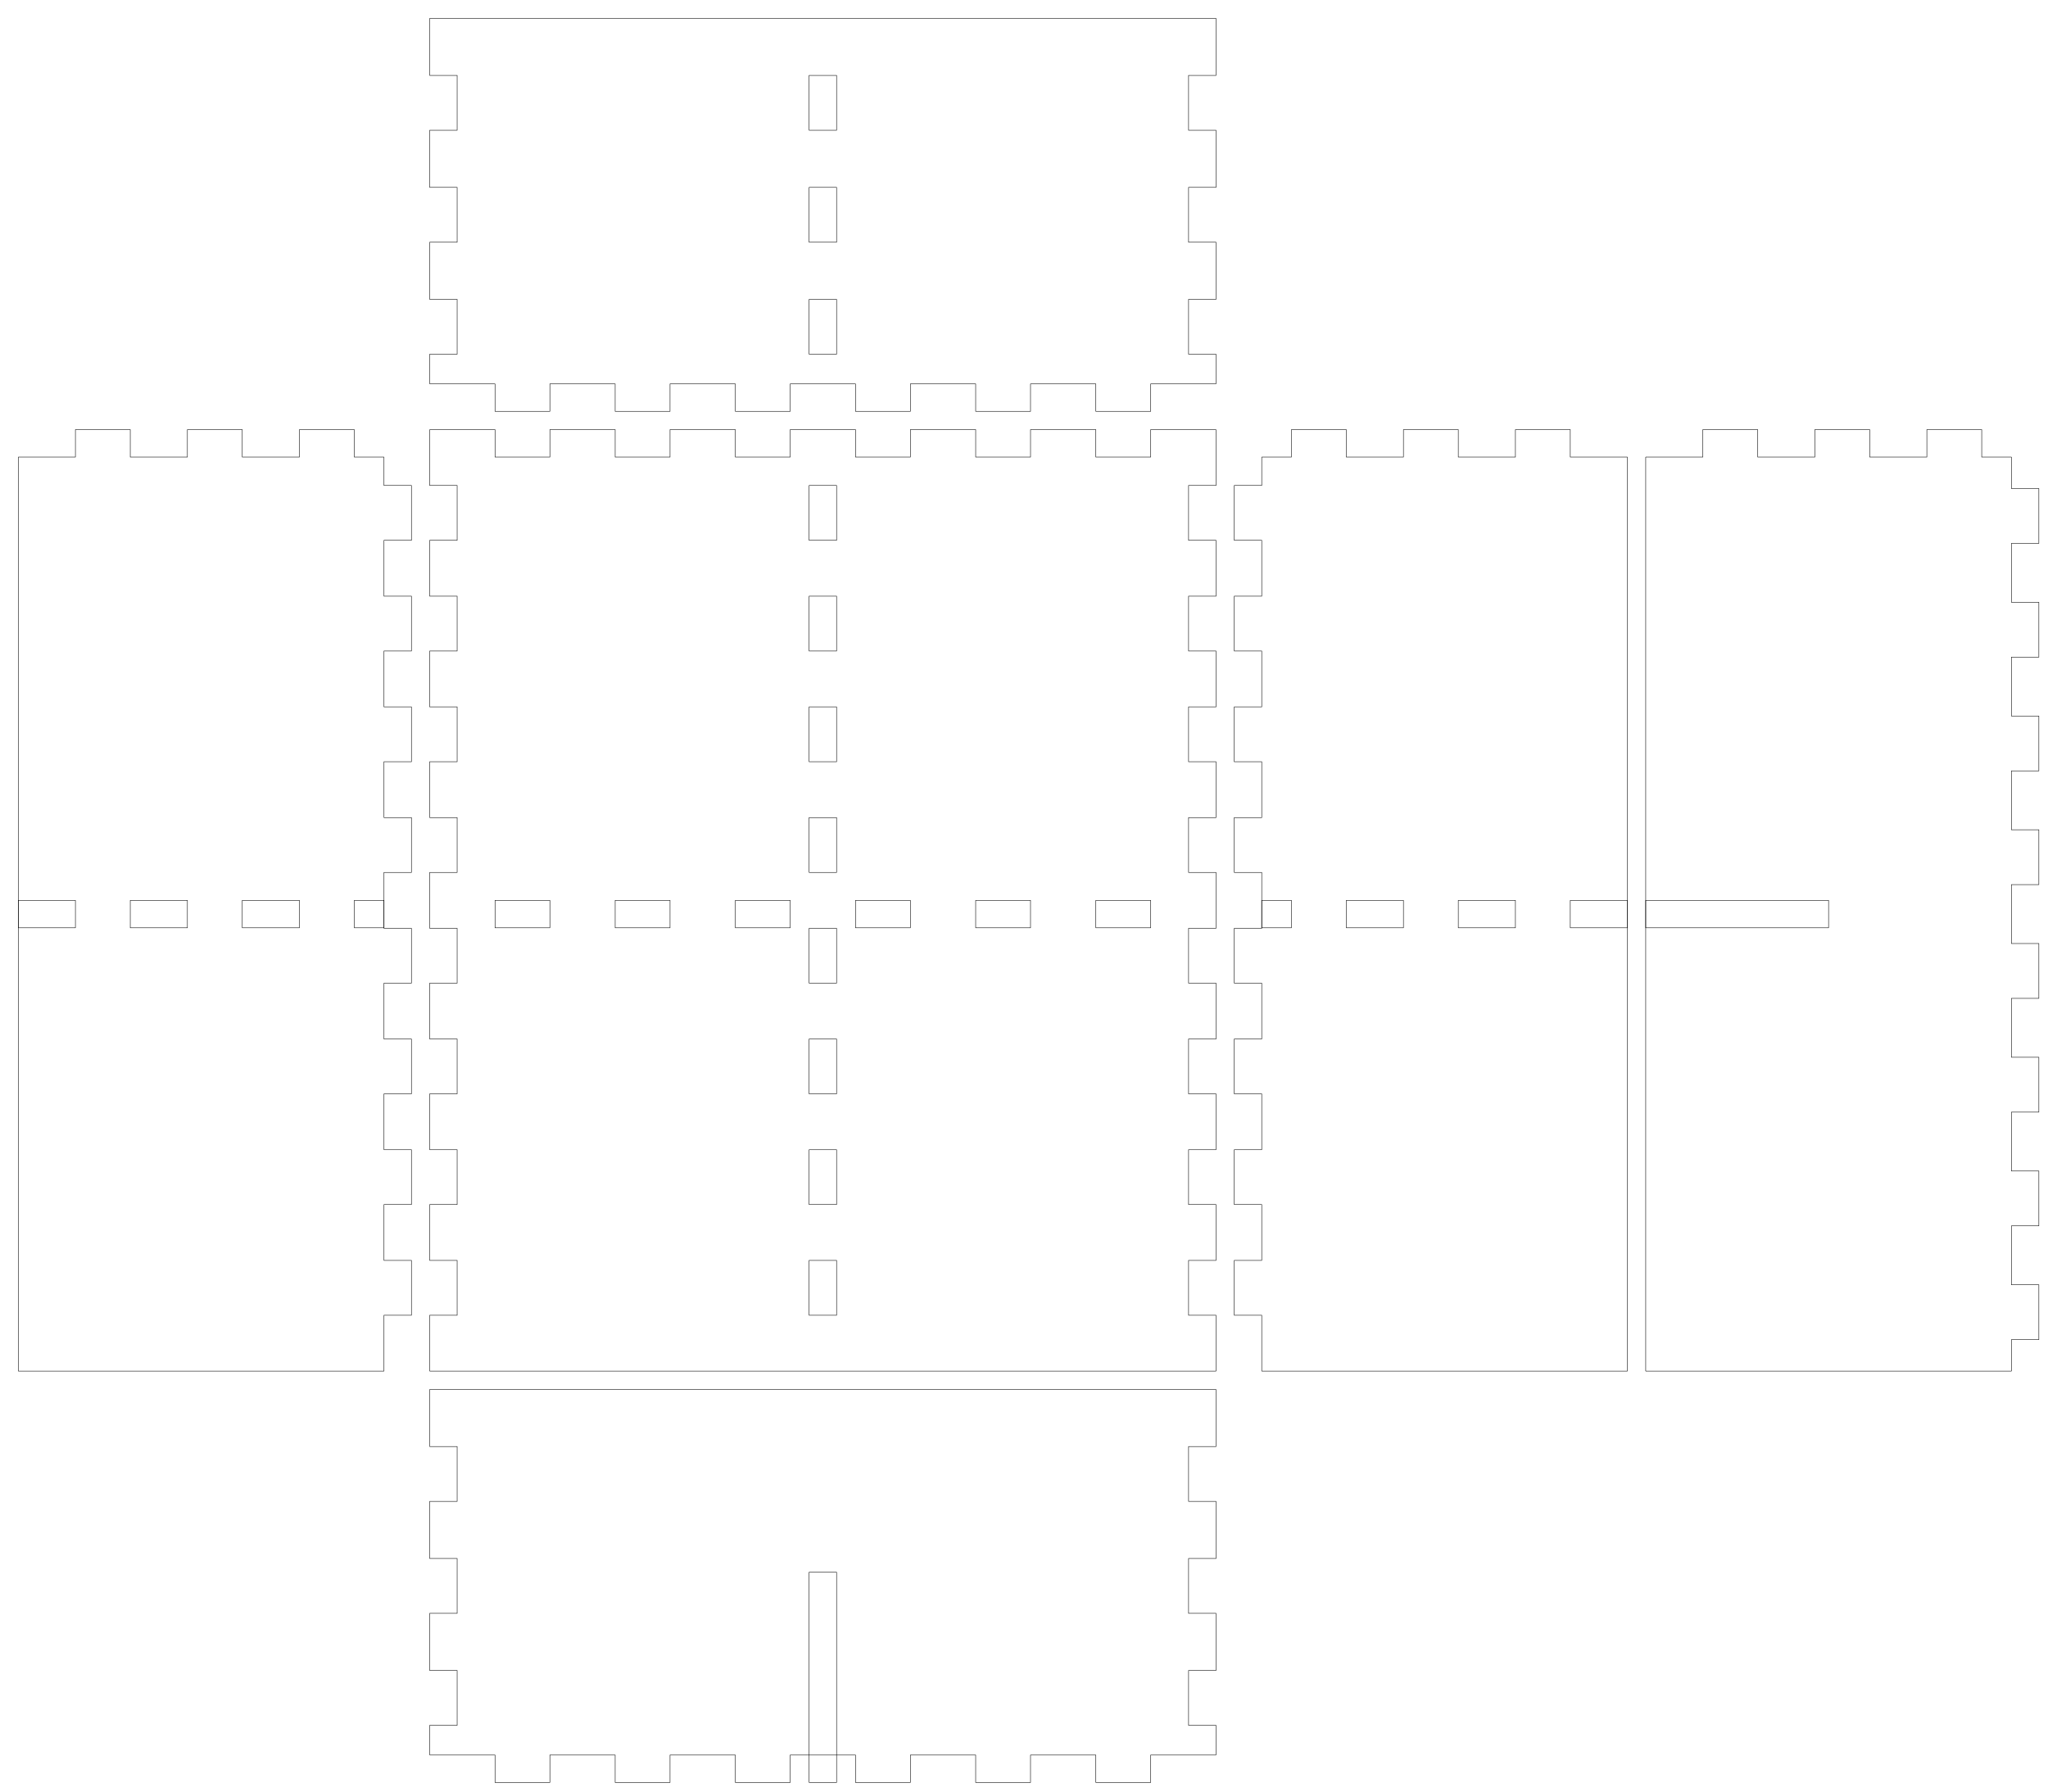
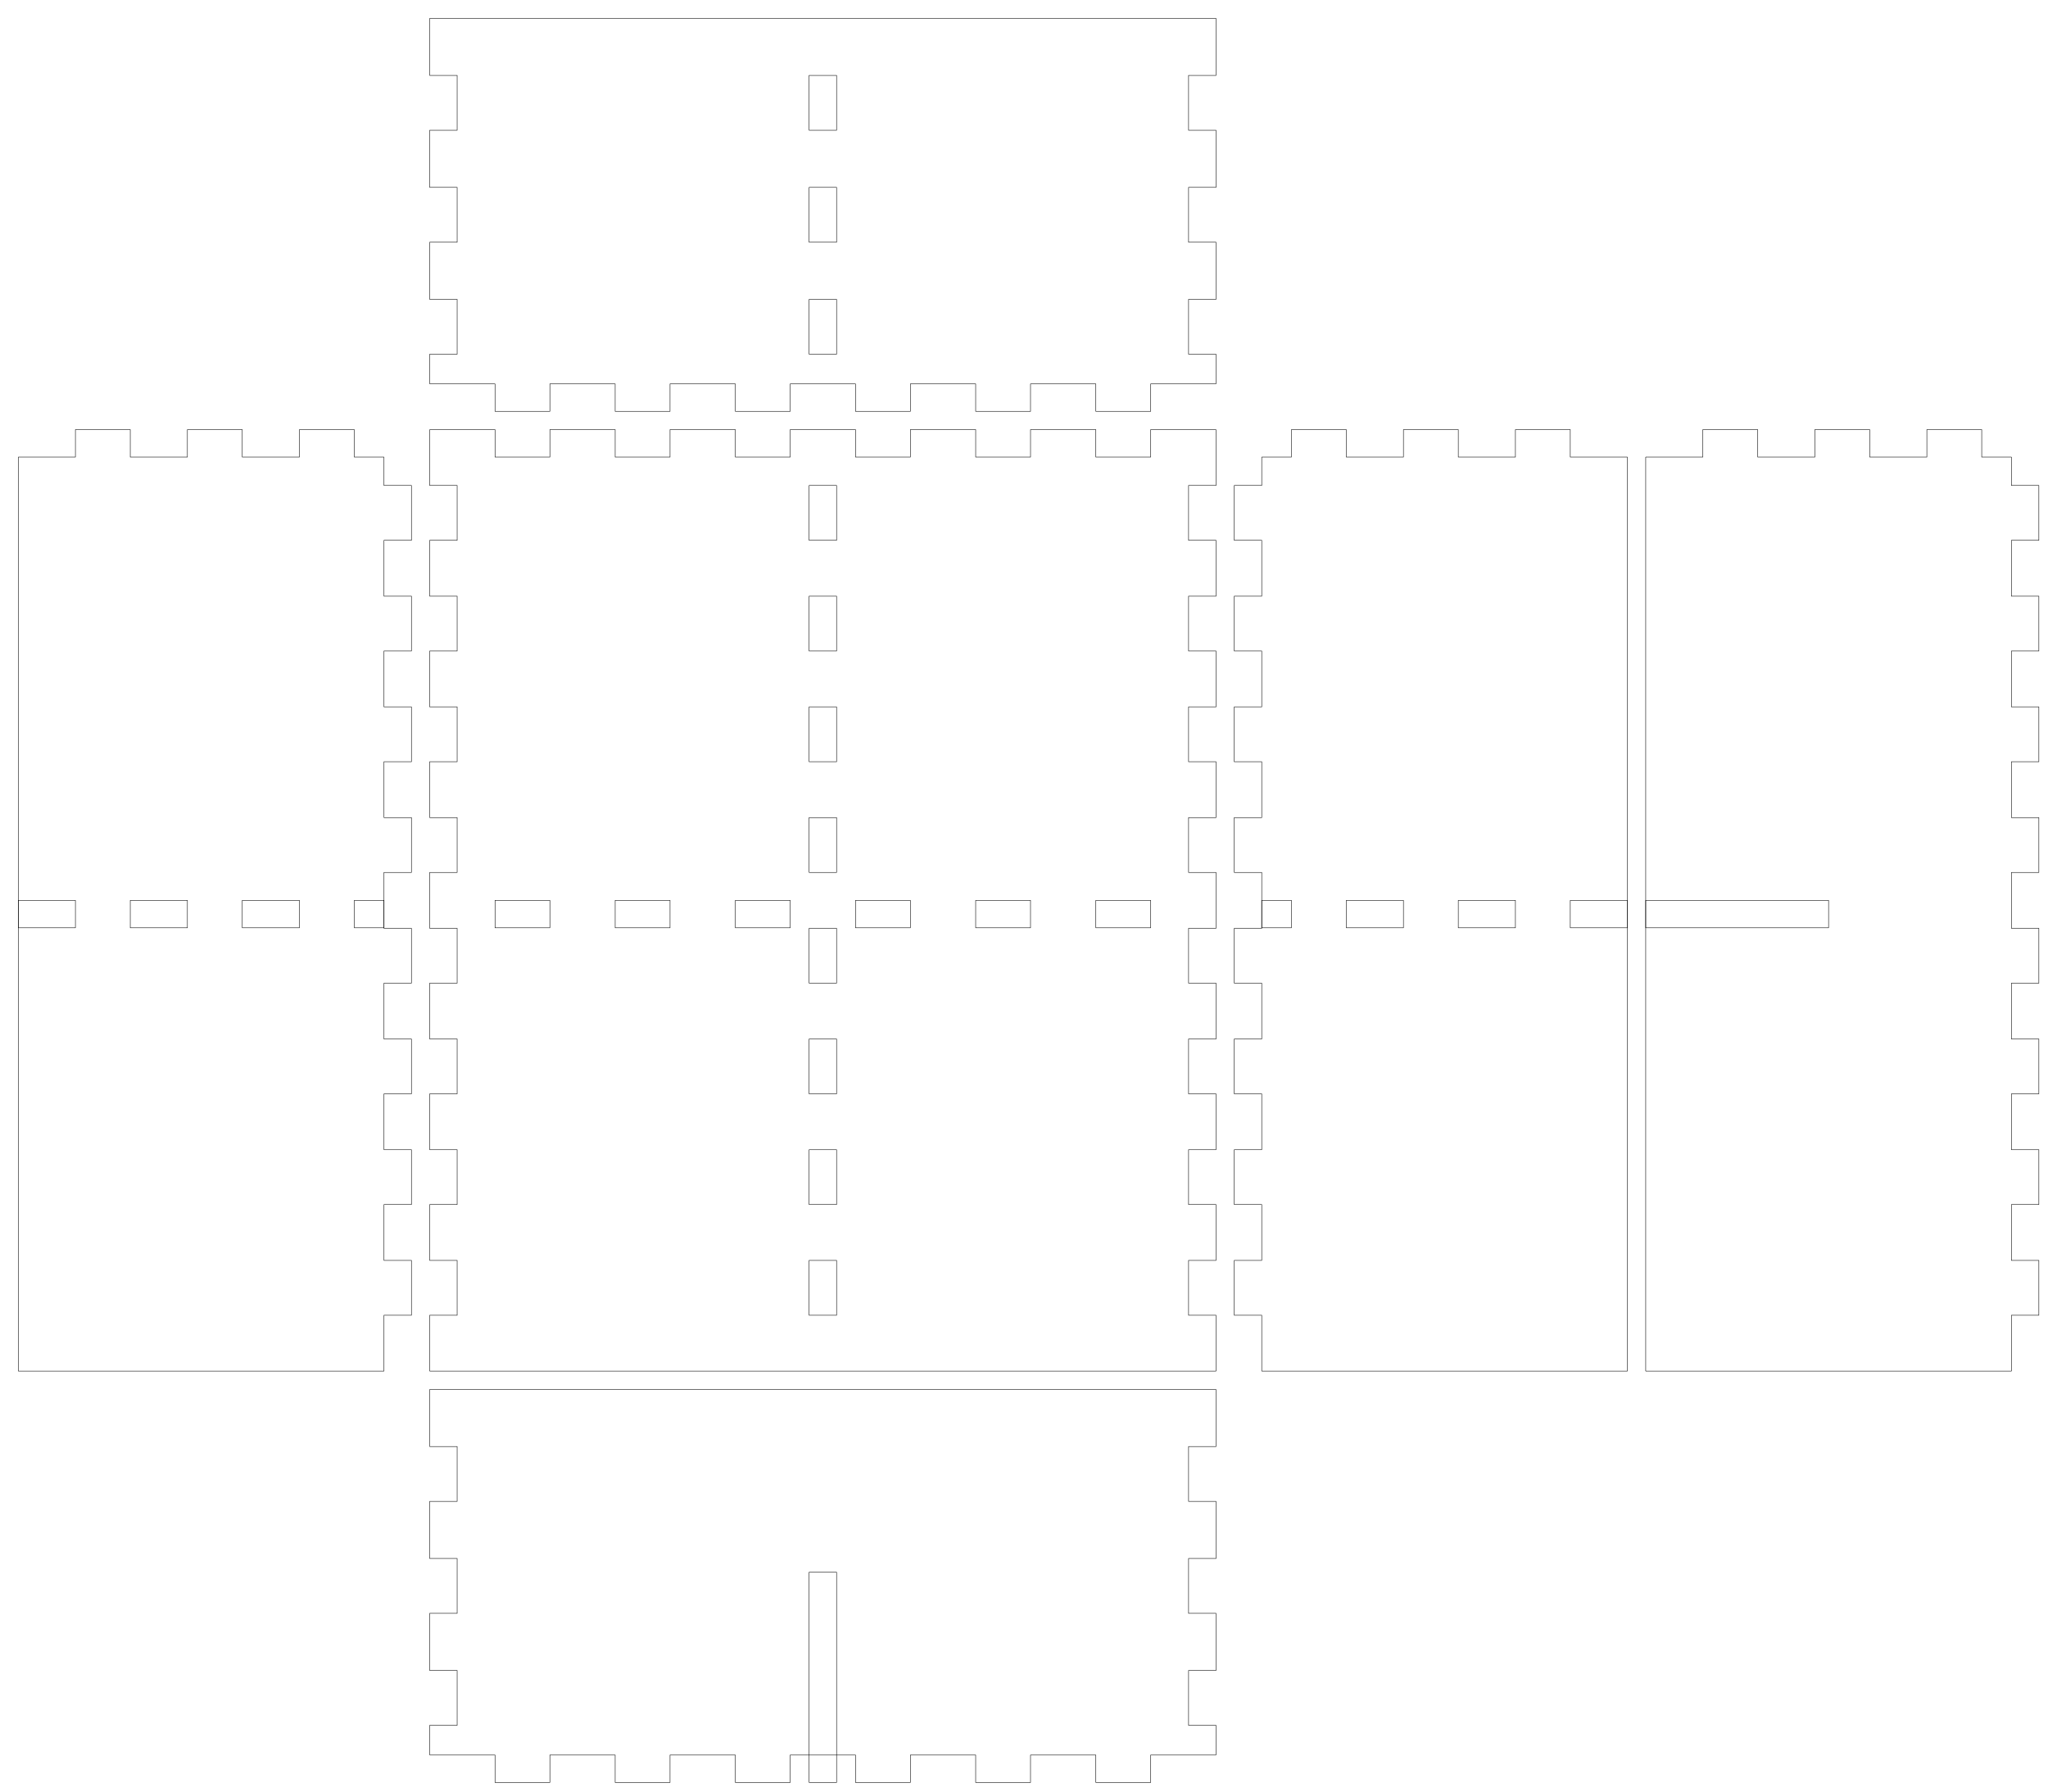
- <svg xmlns="http://www.w3.org/2000/svg" width="224mm" height="196mm" viewBox="0 0 224 196" version="1.1" id="svg5">
-   <defs id="defs2" />
-   <g id="layer1">
-     <g id="xdivider_001">
+ <svg xmlns="http://www.w3.org/2000/svg" width="224mm" height="196mm" viewBox="0 0 224 196" version="1.1">
+   <defs id="defaults" />
+   <g id="tabbedbox">
+     <g id="xdivider">
      <path id="side_001" style="fill:none;stroke:#000000;stroke-width:0.051" d="m 47 152 l 7.143 0 l 0 0 l 6 0 l 0 0 l 7.143 0 l 0 0 l 6 0 l 0 0 l 7.143 0 l 0 0 l 6 0 l 0 0 l 7.143 0 l 0 0 l 6 0 l 0 0 l 7.143 0 l 0 0 l 6 0 l 0 0 l 7.143 0 l 0 0 l 6 0 l 0 0 l 7.143 0" />
      <path id="side_002" style="fill:none;stroke:#000000;stroke-width:0.051" d="m 133 152 l 0 6.25 l -3 0 l 0 6 l 3 0 l 0 6.25 l -3 0 l 0 6 l 3 0 l 0 6.25 l -3 0 l 0 6 l 3 0 l 0 3.25" />
      <path id="side_003" style="fill:none;stroke:#000000;stroke-width:0.051" d="m 133 192 l -7.143 0 l 0 3 l -6 0 l 0 -3 l -7.143 0 l 0 3 l -6 0 l 0 -3 l -7.143 0 l 0 3 l -6 0 l 0 -3 l -7.143 0 l 0 3 l -6 0 l 0 -3 l -7.143 0 l 0 3 l -6 0 l 0 -3 l -7.143 0 l 0 3 l -6 0 l 0 -3 l -7.143 0" />
      <path id="side_004" style="fill:none;stroke:#000000;stroke-width:0.051" d="m 47 192 l 0 -3.25 l 3 0 l 0 -6 l -3 0 l 0 -6.25 l 3 0 l 0 -6 l -3 0 l 0 -6.25 l 3 0 l 0 -6 l -3 0 l 0 -6.25" />
-       <path id="slot_001" style="fill:none;stroke:#000000;stroke-width:0.051" d="m 88.5 195 l 0 -23 l 3 0 l 0 23 l -3 0 z" />
+       <path id="slot" style="fill:none;stroke:#000000;stroke-width:0.051" d="m 88.5 195 l 0 -23 l 3 0 l 0 23 l -3 0 z" />
    </g>
-     <g id="piece_001">
+     <g id="left">
      <path id="side_005" style="fill:none;stroke:#000000;stroke-width:0.051" d="m 2 50 l 6.25 0 l 0 -3 l 6 0 l 0 3 l 6.25 0 l 0 -3 l 6 0 l 0 3 l 6.25 0 l 0 -3 l 6 0 l 0 3 l 3.25 0" />
-       <path id="hole_001" style="fill:none;stroke:#000000;stroke-width:0.051" d="m 2 98.5 l 6.25 0 l 0 3 l -6.25 0 l 0 -3 z" />
-       <path id="hole_002" style="fill:none;stroke:#000000;stroke-width:0.051" d="m 14.25 98.5 l 6.25 0 l 0 3 l -6.25 0 l 0 -3 z" />
-       <path id="hole_003" style="fill:none;stroke:#000000;stroke-width:0.051" d="m 26.5 98.5 l 6.25 0 l 0 3 l -6.25 0 l 0 -3 z" />
-       <path id="hole_004" style="fill:none;stroke:#000000;stroke-width:0.051" d="m 38.75 98.5 l 3.25 0 l 0 3 l -3.25 0 l 0 -3 z" />
+       <path id="hole" style="fill:none;stroke:#000000;stroke-width:0.051" d="m 2 98.5 l 6.25 0 l 0 3 l -6.25 0 l 0 -3 z" />
+       <path id="hole_001" style="fill:none;stroke:#000000;stroke-width:0.051" d="m 14.25 98.5 l 6.25 0 l 0 3 l -6.25 0 l 0 -3 z" />
+       <path id="hole_002" style="fill:none;stroke:#000000;stroke-width:0.051" d="m 26.5 98.5 l 6.25 0 l 0 3 l -6.25 0 l 0 -3 z" />
+       <path id="hole_003" style="fill:none;stroke:#000000;stroke-width:0.051" d="m 38.75 98.5 l 3.25 0 l 0 3 l -3.25 0 l 0 -3 z" />
      <path id="side_006" style="fill:none;stroke:#000000;stroke-width:0.051" d="m 42 50 l 0 3.111 l 3 0 l 0 6 l -3 0 l 0 6.111 l 3 0 l 0 6 l -3 0 l 0 6.111 l 3 0 l 0 6 l -3 0 l 0 6.111 l 3 0 l 0 6 l -3 0 l 0 6.112 l 3 0 l 0 6 l -3 0 l 0 6.111 l 3 0 l 0 6 l -3 0 l 0 6.111 l 3 0 l 0 6 l -3 0 l 0 6.111 l 3 0 l 0 6 l -3 0 l 0 6.111" />
      <path id="side_007" style="fill:none;stroke:#000000;stroke-width:0.051" d="m 42 150 l -3.25 0 l 0 0 l -6 0 l 0 0 l -6.25 0 l 0 0 l -6 0 l 0 0 l -6.25 0 l 0 0 l -6 0 l 0 0 l -6.25 0" />
      <path id="side_008" style="fill:none;stroke:#000000;stroke-width:0.051" d="m 2 150 l 0 -6.111 l 0 0 l 0 -6 l 0 0 l 0 -6.111 l 0 0 l 0 -6 l 0 0 l 0 -6.111 l 0 0 l 0 -6 l 0 0 l 0 -6.111 l 0 0 l 0 -6 l 0 0 l 0 -6.112 l 0 0 l 0 -6 l 0 0 l 0 -6.111 l 0 0 l 0 -6 l 0 0 l 0 -6.111 l 0 0 l 0 -6 l 0 0 l 0 -6.111 l 0 0 l 0 -6 l 0 0 l 0 -3.111" />
    </g>
-     <g id="ydivider_001">
+     <g id="ydivider">
      <path id="side_009" style="fill:none;stroke:#000000;stroke-width:0.051" d="m 180 50 l 6.25 0 l 0 -3 l 6 0 l 0 3 l 6.25 0 l 0 -3 l 6 0 l 0 3 l 6.25 0 l 0 -3 l 6 0 l 0 3 l 3.25 0" />
-       <path id="slot_002" style="fill:none;stroke:#000000;stroke-width:0.051" d="m 180 98.5 l 20 0 l 0 3 l -20 0 l 0 -3 z" />
-       <path id="side_010" style="fill:none;stroke:#000000;stroke-width:0.051" d="m 220 50 l 0 3.444 l 3 0 l 0 6 l -3 0 l 0 6.444 l 3 0 l 0 6 l -3 0 l 0 6.444 l 3 0 l 0 6 l -3 0 l 0 6.444 l 3 0 l 0 6 l -3 0 l 0 6.444 l 3 0 l 0 6 l -3 0 l 0 6.445 l 3 0 l 0 6 l -3 0 l 0 6.444 l 3 0 l 0 6 l -3 0 l 0 6.445 l 3 0 l 0 6 l -3 0 l 0 3.444" />
+       <path id="slot_001" style="fill:none;stroke:#000000;stroke-width:0.051" d="m 180 98.5 l 20 0 l 0 3 l -20 0 l 0 -3 z" />
+       <path id="side_010" style="fill:none;stroke:#000000;stroke-width:0.051" d="m 220 50 l 0 3.111 l 3 0 l 0 6 l -3 0 l 0 6.111 l 3 0 l 0 6 l -3 0 l 0 6.111 l 3 0 l 0 6 l -3 0 l 0 6.111 l 3 0 l 0 6 l -3 0 l 0 6.112 l 3 0 l 0 6 l -3 0 l 0 6.111 l 3 0 l 0 6 l -3 0 l 0 6.111 l 3 0 l 0 6 l -3 0 l 0 6.111 l 3 0 l 0 6 l -3 0 l 0 6.111" />
      <path id="side_011" style="fill:none;stroke:#000000;stroke-width:0.051" d="m 220 150 l -3.25 0 l 0 0 l -6 0 l 0 0 l -6.25 0 l 0 0 l -6 0 l 0 0 l -6.25 0 l 0 0 l -6 0 l 0 0 l -6.25 0" />
-       <path id="side_012" style="fill:none;stroke:#000000;stroke-width:0.051" d="m 180 150 l 0 -3.444 l 0 0 l 0 -6 l 0 0 l 0 -6.445 l 0 0 l 0 -6 l 0 0 l 0 -6.444 l 0 0 l 0 -6 l 0 0 l 0 -6.445 l 0 0 l 0 -6 l 0 0 l 0 -6.444 l 0 0 l 0 -6 l 0 0 l 0 -6.444 l 0 0 l 0 -6 l 0 0 l 0 -6.444 l 0 0 l 0 -6 l 0 0 l 0 -6.444 l 0 0 l 0 -6 l 0 0 l 0 -3.444" />
+       <path id="side_012" style="fill:none;stroke:#000000;stroke-width:0.051" d="m 180 150 l 0 -6.111 l 0 0 l 0 -6 l 0 0 l 0 -6.111 l 0 0 l 0 -6 l 0 0 l 0 -6.111 l 0 0 l 0 -6 l 0 0 l 0 -6.111 l 0 0 l 0 -6 l 0 0 l 0 -6.112 l 0 0 l 0 -6 l 0 0 l 0 -6.111 l 0 0 l 0 -6 l 0 0 l 0 -6.111 l 0 0 l 0 -6 l 0 0 l 0 -6.111 l 0 0 l 0 -6 l 0 0 l 0 -3.111" />
    </g>
-     <g id="piece_002">
+     <g id="bottom">
      <path id="side_013" style="fill:none;stroke:#000000;stroke-width:0.051" d="m 47 47 l 7.143 0 l 0 3 l 6 0 l 0 -3 l 7.143 0 l 0 3 l 6 0 l 0 -3 l 7.143 0 l 0 3 l 6 0 l 0 -3 l 7.143 0 l 0 3 l 6 0 l 0 -3 l 7.143 0 l 0 3 l 6 0 l 0 -3 l 7.143 0 l 0 3 l 6 0 l 0 -3 l 7.143 0" />
-       <path id="hole_005" style="fill:none;stroke:#000000;stroke-width:0.051" d="m 54.143 98.5 l 6 0 l 0 3 l -6 0 l 0 -3 z" />
-       <path id="hole_006" style="fill:none;stroke:#000000;stroke-width:0.051" d="m 67.286 98.5 l 6 0 l 0 3 l -6 0 l 0 -3 z" />
-       <path id="hole_007" style="fill:none;stroke:#000000;stroke-width:0.051" d="m 80.429 98.5 l 6 0 l 0 3 l -6 0 l 0 -3 z" />
-       <path id="hole_008" style="fill:none;stroke:#000000;stroke-width:0.051" d="m 93.571 98.5 l 6 0 l 0 3 l -6 0 l 0 -3 z" />
-       <path id="hole_009" style="fill:none;stroke:#000000;stroke-width:0.051" d="m 106.714 98.5 l 6 0 l 0 3 l -6 0 l 0 -3 z" />
-       <path id="hole_010" style="fill:none;stroke:#000000;stroke-width:0.051" d="m 119.857 98.5 l 6 0 l 0 3 l -6 0 l 0 -3 z" />
+       <path id="hole_004" style="fill:none;stroke:#000000;stroke-width:0.051" d="m 54.143 98.5 l 6 0 l 0 3 l -6 0 l 0 -3 z" />
+       <path id="hole_005" style="fill:none;stroke:#000000;stroke-width:0.051" d="m 67.286 98.5 l 6 0 l 0 3 l -6 0 l 0 -3 z" />
+       <path id="hole_006" style="fill:none;stroke:#000000;stroke-width:0.051" d="m 80.429 98.5 l 6 0 l 0 3 l -6 0 l 0 -3 z" />
+       <path id="hole_007" style="fill:none;stroke:#000000;stroke-width:0.051" d="m 93.571 98.5 l 6 0 l 0 3 l -6 0 l 0 -3 z" />
+       <path id="hole_008" style="fill:none;stroke:#000000;stroke-width:0.051" d="m 106.714 98.5 l 6 0 l 0 3 l -6 0 l 0 -3 z" />
+       <path id="hole_009" style="fill:none;stroke:#000000;stroke-width:0.051" d="m 119.857 98.5 l 6 0 l 0 3 l -6 0 l 0 -3 z" />
      <path id="side_014" style="fill:none;stroke:#000000;stroke-width:0.051" d="m 133 47 l 0 6.111 l -3 0 l 0 6 l 3 0 l 0 6.111 l -3 0 l 0 6 l 3 0 l 0 6.111 l -3 0 l 0 6 l 3 0 l 0 6.111 l -3 0 l 0 6 l 3 0 l 0 6.112 l -3 0 l 0 6 l 3 0 l 0 6.111 l -3 0 l 0 6 l 3 0 l 0 6.111 l -3 0 l 0 6 l 3 0 l 0 6.111 l -3 0 l 0 6 l 3 0 l 0 6.111" />
-       <path id="hole_011" style="fill:none;stroke:#000000;stroke-width:0.051" d="m 91.5 53.111 l 0 6 l -3 0 l 0 -6 l 3 0 z" />
-       <path id="hole_012" style="fill:none;stroke:#000000;stroke-width:0.051" d="m 91.5 65.222 l 0 6 l -3 0 l 0 -6 l 3 0 z" />
-       <path id="hole_013" style="fill:none;stroke:#000000;stroke-width:0.051" d="m 91.5 77.333 l 0 6 l -3 0 l 0 -6 l 3 0 z" />
-       <path id="hole_014" style="fill:none;stroke:#000000;stroke-width:0.051" d="m 91.5 89.444 l 0 6 l -3 0 l 0 -6 l 3 0 z" />
-       <path id="hole_015" style="fill:none;stroke:#000000;stroke-width:0.051" d="m 91.5 101.556 l 0 6 l -3 0 l 0 -6 l 3 0 z" />
-       <path id="hole_016" style="fill:none;stroke:#000000;stroke-width:0.051" d="m 91.5 113.667 l 0 6 l -3 0 l 0 -6 l 3 0 z" />
-       <path id="hole_017" style="fill:none;stroke:#000000;stroke-width:0.051" d="m 91.5 125.778 l 0 6 l -3 0 l 0 -6 l 3 0 z" />
-       <path id="hole_018" style="fill:none;stroke:#000000;stroke-width:0.051" d="m 91.5 137.889 l 0 6 l -3 0 l 0 -6 l 3 0 z" />
+       <path id="hole_010" style="fill:none;stroke:#000000;stroke-width:0.051" d="m 91.5 53.111 l 0 6 l -3 0 l 0 -6 l 3 0 z" />
+       <path id="hole_011" style="fill:none;stroke:#000000;stroke-width:0.051" d="m 91.5 65.222 l 0 6 l -3 0 l 0 -6 l 3 0 z" />
+       <path id="hole_012" style="fill:none;stroke:#000000;stroke-width:0.051" d="m 91.5 77.333 l 0 6 l -3 0 l 0 -6 l 3 0 z" />
+       <path id="hole_013" style="fill:none;stroke:#000000;stroke-width:0.051" d="m 91.5 89.444 l 0 6 l -3 0 l 0 -6 l 3 0 z" />
+       <path id="hole_014" style="fill:none;stroke:#000000;stroke-width:0.051" d="m 91.5 101.556 l 0 6 l -3 0 l 0 -6 l 3 0 z" />
+       <path id="hole_015" style="fill:none;stroke:#000000;stroke-width:0.051" d="m 91.5 113.667 l 0 6 l -3 0 l 0 -6 l 3 0 z" />
+       <path id="hole_016" style="fill:none;stroke:#000000;stroke-width:0.051" d="m 91.5 125.778 l 0 6 l -3 0 l 0 -6 l 3 0 z" />
+       <path id="hole_017" style="fill:none;stroke:#000000;stroke-width:0.051" d="m 91.5 137.889 l 0 6 l -3 0 l 0 -6 l 3 0 z" />
      <path id="side_015" style="fill:none;stroke:#000000;stroke-width:0.051" d="m 133 150 l -7.143 0 l 0 0 l -6 0 l 0 0 l -7.143 0 l 0 0 l -6 0 l 0 0 l -7.143 0 l 0 0 l -6 0 l 0 0 l -7.143 0 l 0 0 l -6 0 l 0 0 l -7.143 0 l 0 0 l -6 0 l 0 0 l -7.143 0 l 0 0 l -6 0 l 0 0 l -7.143 0" />
      <path id="side_016" style="fill:none;stroke:#000000;stroke-width:0.051" d="m 47 150 l 0 -6.111 l 3 0 l 0 -6 l -3 0 l 0 -6.111 l 3 0 l 0 -6 l -3 0 l 0 -6.111 l 3 0 l 0 -6 l -3 0 l 0 -6.111 l 3 0 l 0 -6 l -3 0 l 0 -6.112 l 3 0 l 0 -6 l -3 0 l 0 -6.111 l 3 0 l 0 -6 l -3 0 l 0 -6.111 l 3 0 l 0 -6 l -3 0 l 0 -6.111 l 3 0 l 0 -6 l -3 0 l 0 -6.111" />
    </g>
-     <g id="piece_003">
+     <g id="right">
      <path id="side_017" style="fill:none;stroke:#000000;stroke-width:0.051" d="m 138 50 l 3.25 0 l 0 -3 l 6 0 l 0 3 l 6.25 0 l 0 -3 l 6 0 l 0 3 l 6.25 0 l 0 -3 l 6 0 l 0 3 l 6.25 0" />
-       <path id="hole_019" style="fill:none;stroke:#000000;stroke-width:0.051" d="m 138 98.5 l 3.25 0 l 0 3 l -3.25 0 l 0 -3 z" />
-       <path id="hole_020" style="fill:none;stroke:#000000;stroke-width:0.051" d="m 147.25 98.5 l 6.25 0 l 0 3 l -6.25 0 l 0 -3 z" />
-       <path id="hole_021" style="fill:none;stroke:#000000;stroke-width:0.051" d="m 159.5 98.5 l 6.25 0 l 0 3 l -6.25 0 l 0 -3 z" />
-       <path id="hole_022" style="fill:none;stroke:#000000;stroke-width:0.051" d="m 171.75 98.5 l 6.25 0 l 0 3 l -6.25 0 l 0 -3 z" />
+       <path id="hole_018" style="fill:none;stroke:#000000;stroke-width:0.051" d="m 138 98.5 l 3.25 0 l 0 3 l -3.25 0 l 0 -3 z" />
+       <path id="hole_019" style="fill:none;stroke:#000000;stroke-width:0.051" d="m 147.25 98.5 l 6.25 0 l 0 3 l -6.25 0 l 0 -3 z" />
+       <path id="hole_020" style="fill:none;stroke:#000000;stroke-width:0.051" d="m 159.5 98.5 l 6.25 0 l 0 3 l -6.25 0 l 0 -3 z" />
+       <path id="hole_021" style="fill:none;stroke:#000000;stroke-width:0.051" d="m 171.75 98.5 l 6.25 0 l 0 3 l -6.25 0 l 0 -3 z" />
      <path id="side_018" style="fill:none;stroke:#000000;stroke-width:0.051" d="m 178 50 l 0 3.111 l 0 0 l 0 6 l 0 0 l 0 6.111 l 0 0 l 0 6 l 0 0 l 0 6.111 l 0 0 l 0 6 l 0 0 l 0 6.111 l 0 0 l 0 6 l 0 0 l 0 6.112 l 0 0 l 0 6 l 0 0 l 0 6.111 l 0 0 l 0 6 l 0 0 l 0 6.111 l 0 0 l 0 6 l 0 0 l 0 6.111 l 0 0 l 0 6 l 0 0 l 0 6.111" />
      <path id="side_019" style="fill:none;stroke:#000000;stroke-width:0.051" d="m 178 150 l -6.25 0 l 0 0 l -6 0 l 0 0 l -6.25 0 l 0 0 l -6 0 l 0 0 l -6.25 0 l 0 0 l -6 0 l 0 0 l -3.25 0" />
      <path id="side_020" style="fill:none;stroke:#000000;stroke-width:0.051" d="m 138 150 l 0 -6.111 l -3 0 l 0 -6 l 3 0 l 0 -6.111 l -3 0 l 0 -6 l 3 0 l 0 -6.111 l -3 0 l 0 -6 l 3 0 l 0 -6.111 l -3 0 l 0 -6 l 3 0 l 0 -6.112 l -3 0 l 0 -6 l 3 0 l 0 -6.111 l -3 0 l 0 -6 l 3 0 l 0 -6.111 l -3 0 l 0 -6 l 3 0 l 0 -6.111 l -3 0 l 0 -6 l 3 0 l 0 -3.111" />
    </g>
-     <g id="piece_004">
+     <g id="front">
      <path id="side_021" style="fill:none;stroke:#000000;stroke-width:0.051" d="m 47 2 l 7.143 0 l 0 0 l 6 0 l 0 0 l 7.143 0 l 0 0 l 6 0 l 0 0 l 7.143 0 l 0 0 l 6 0 l 0 0 l 7.143 0 l 0 0 l 6 0 l 0 0 l 7.143 0 l 0 0 l 6 0 l 0 0 l 7.143 0 l 0 0 l 6 0 l 0 0 l 7.143 0" />
      <path id="side_022" style="fill:none;stroke:#000000;stroke-width:0.051" d="m 133 2 l 0 6.25 l -3 0 l 0 6 l 3 0 l 0 6.25 l -3 0 l 0 6 l 3 0 l 0 6.25 l -3 0 l 0 6 l 3 0 l 0 3.25" />
-       <path id="hole_023" style="fill:none;stroke:#000000;stroke-width:0.051" d="m 91.5 8.25 l 0 6 l -3 0 l 0 -6 l 3 0 z" />
-       <path id="hole_024" style="fill:none;stroke:#000000;stroke-width:0.051" d="m 91.5 20.5 l 0 6 l -3 0 l 0 -6 l 3 0 z" />
-       <path id="hole_025" style="fill:none;stroke:#000000;stroke-width:0.051" d="m 91.5 32.75 l 0 6 l -3 0 l 0 -6 l 3 0 z" />
+       <path id="hole_022" style="fill:none;stroke:#000000;stroke-width:0.051" d="m 91.5 8.25 l 0 6 l -3 0 l 0 -6 l 3 0 z" />
+       <path id="hole_023" style="fill:none;stroke:#000000;stroke-width:0.051" d="m 91.5 20.5 l 0 6 l -3 0 l 0 -6 l 3 0 z" />
+       <path id="hole_024" style="fill:none;stroke:#000000;stroke-width:0.051" d="m 91.5 32.75 l 0 6 l -3 0 l 0 -6 l 3 0 z" />
      <path id="side_023" style="fill:none;stroke:#000000;stroke-width:0.051" d="m 133 42 l -7.143 0 l 0 3 l -6 0 l 0 -3 l -7.143 0 l 0 3 l -6 0 l 0 -3 l -7.143 0 l 0 3 l -6 0 l 0 -3 l -7.143 0 l 0 3 l -6 0 l 0 -3 l -7.143 0 l 0 3 l -6 0 l 0 -3 l -7.143 0 l 0 3 l -6 0 l 0 -3 l -7.143 0" />
      <path id="side_024" style="fill:none;stroke:#000000;stroke-width:0.051" d="m 47 42 l 0 -3.25 l 3 0 l 0 -6 l -3 0 l 0 -6.25 l 3 0 l 0 -6 l -3 0 l 0 -6.25 l 3 0 l 0 -6 l -3 0 l 0 -6.25" />
    </g>
  </g>
</svg>
